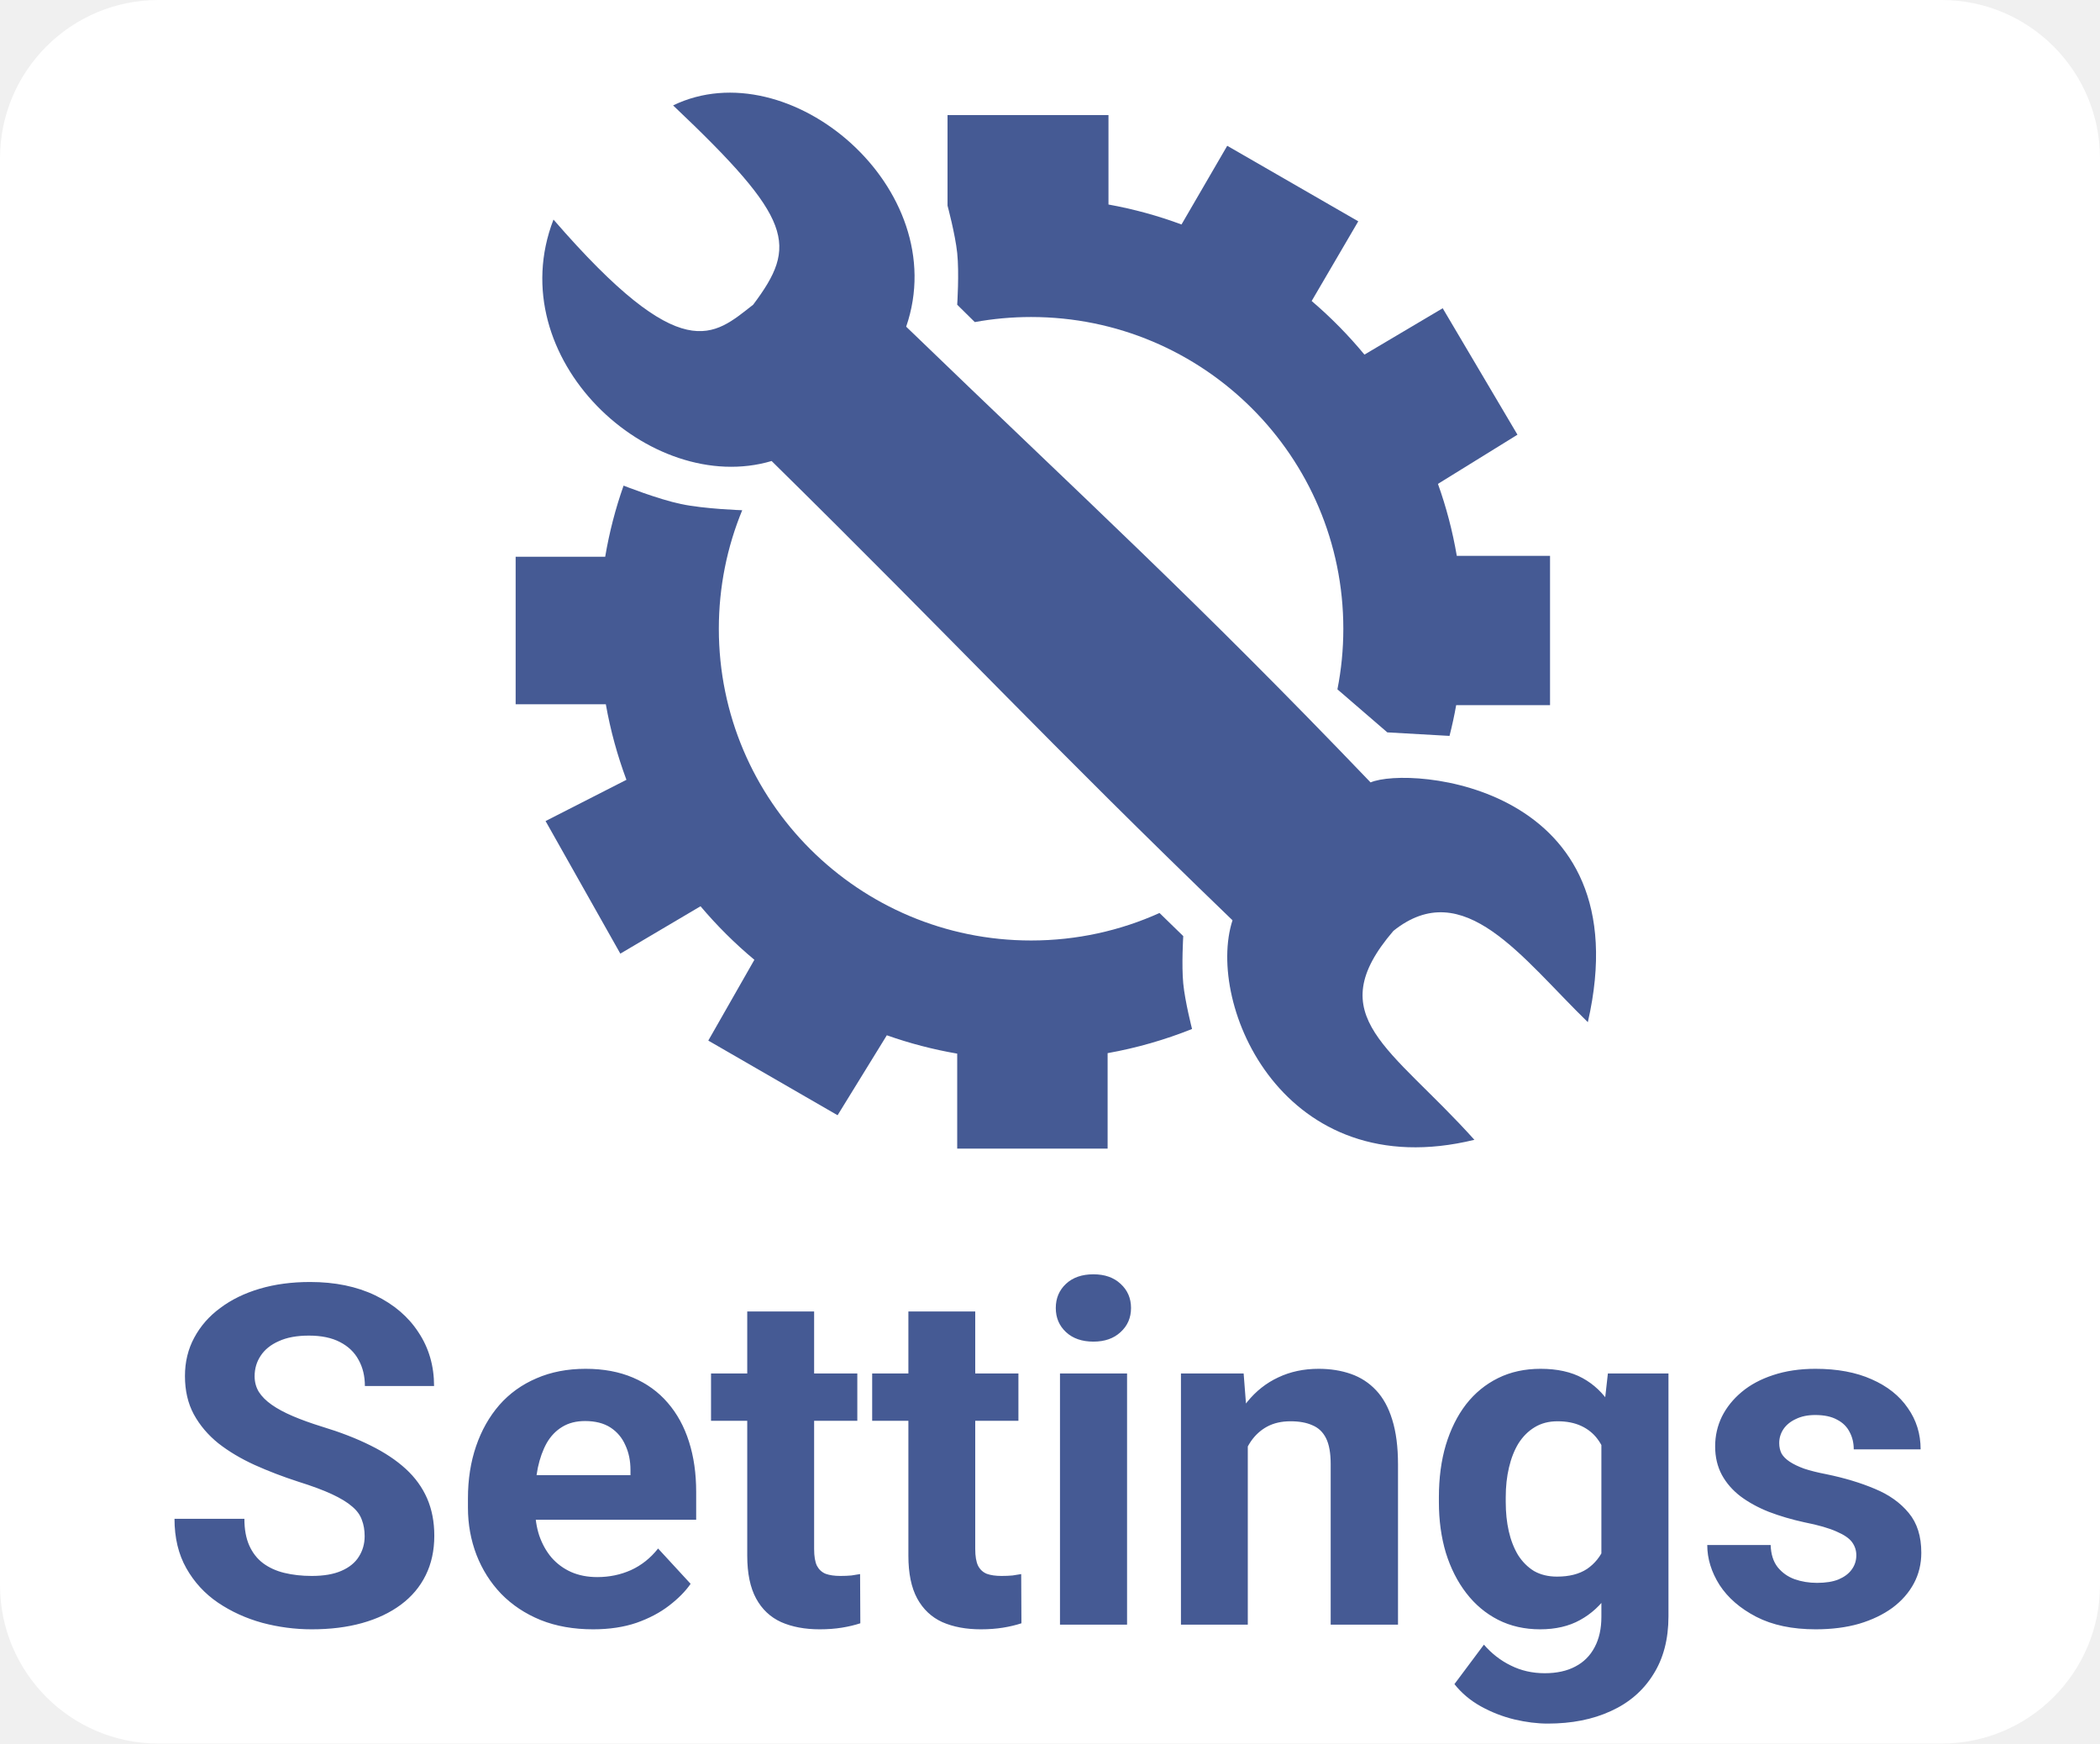
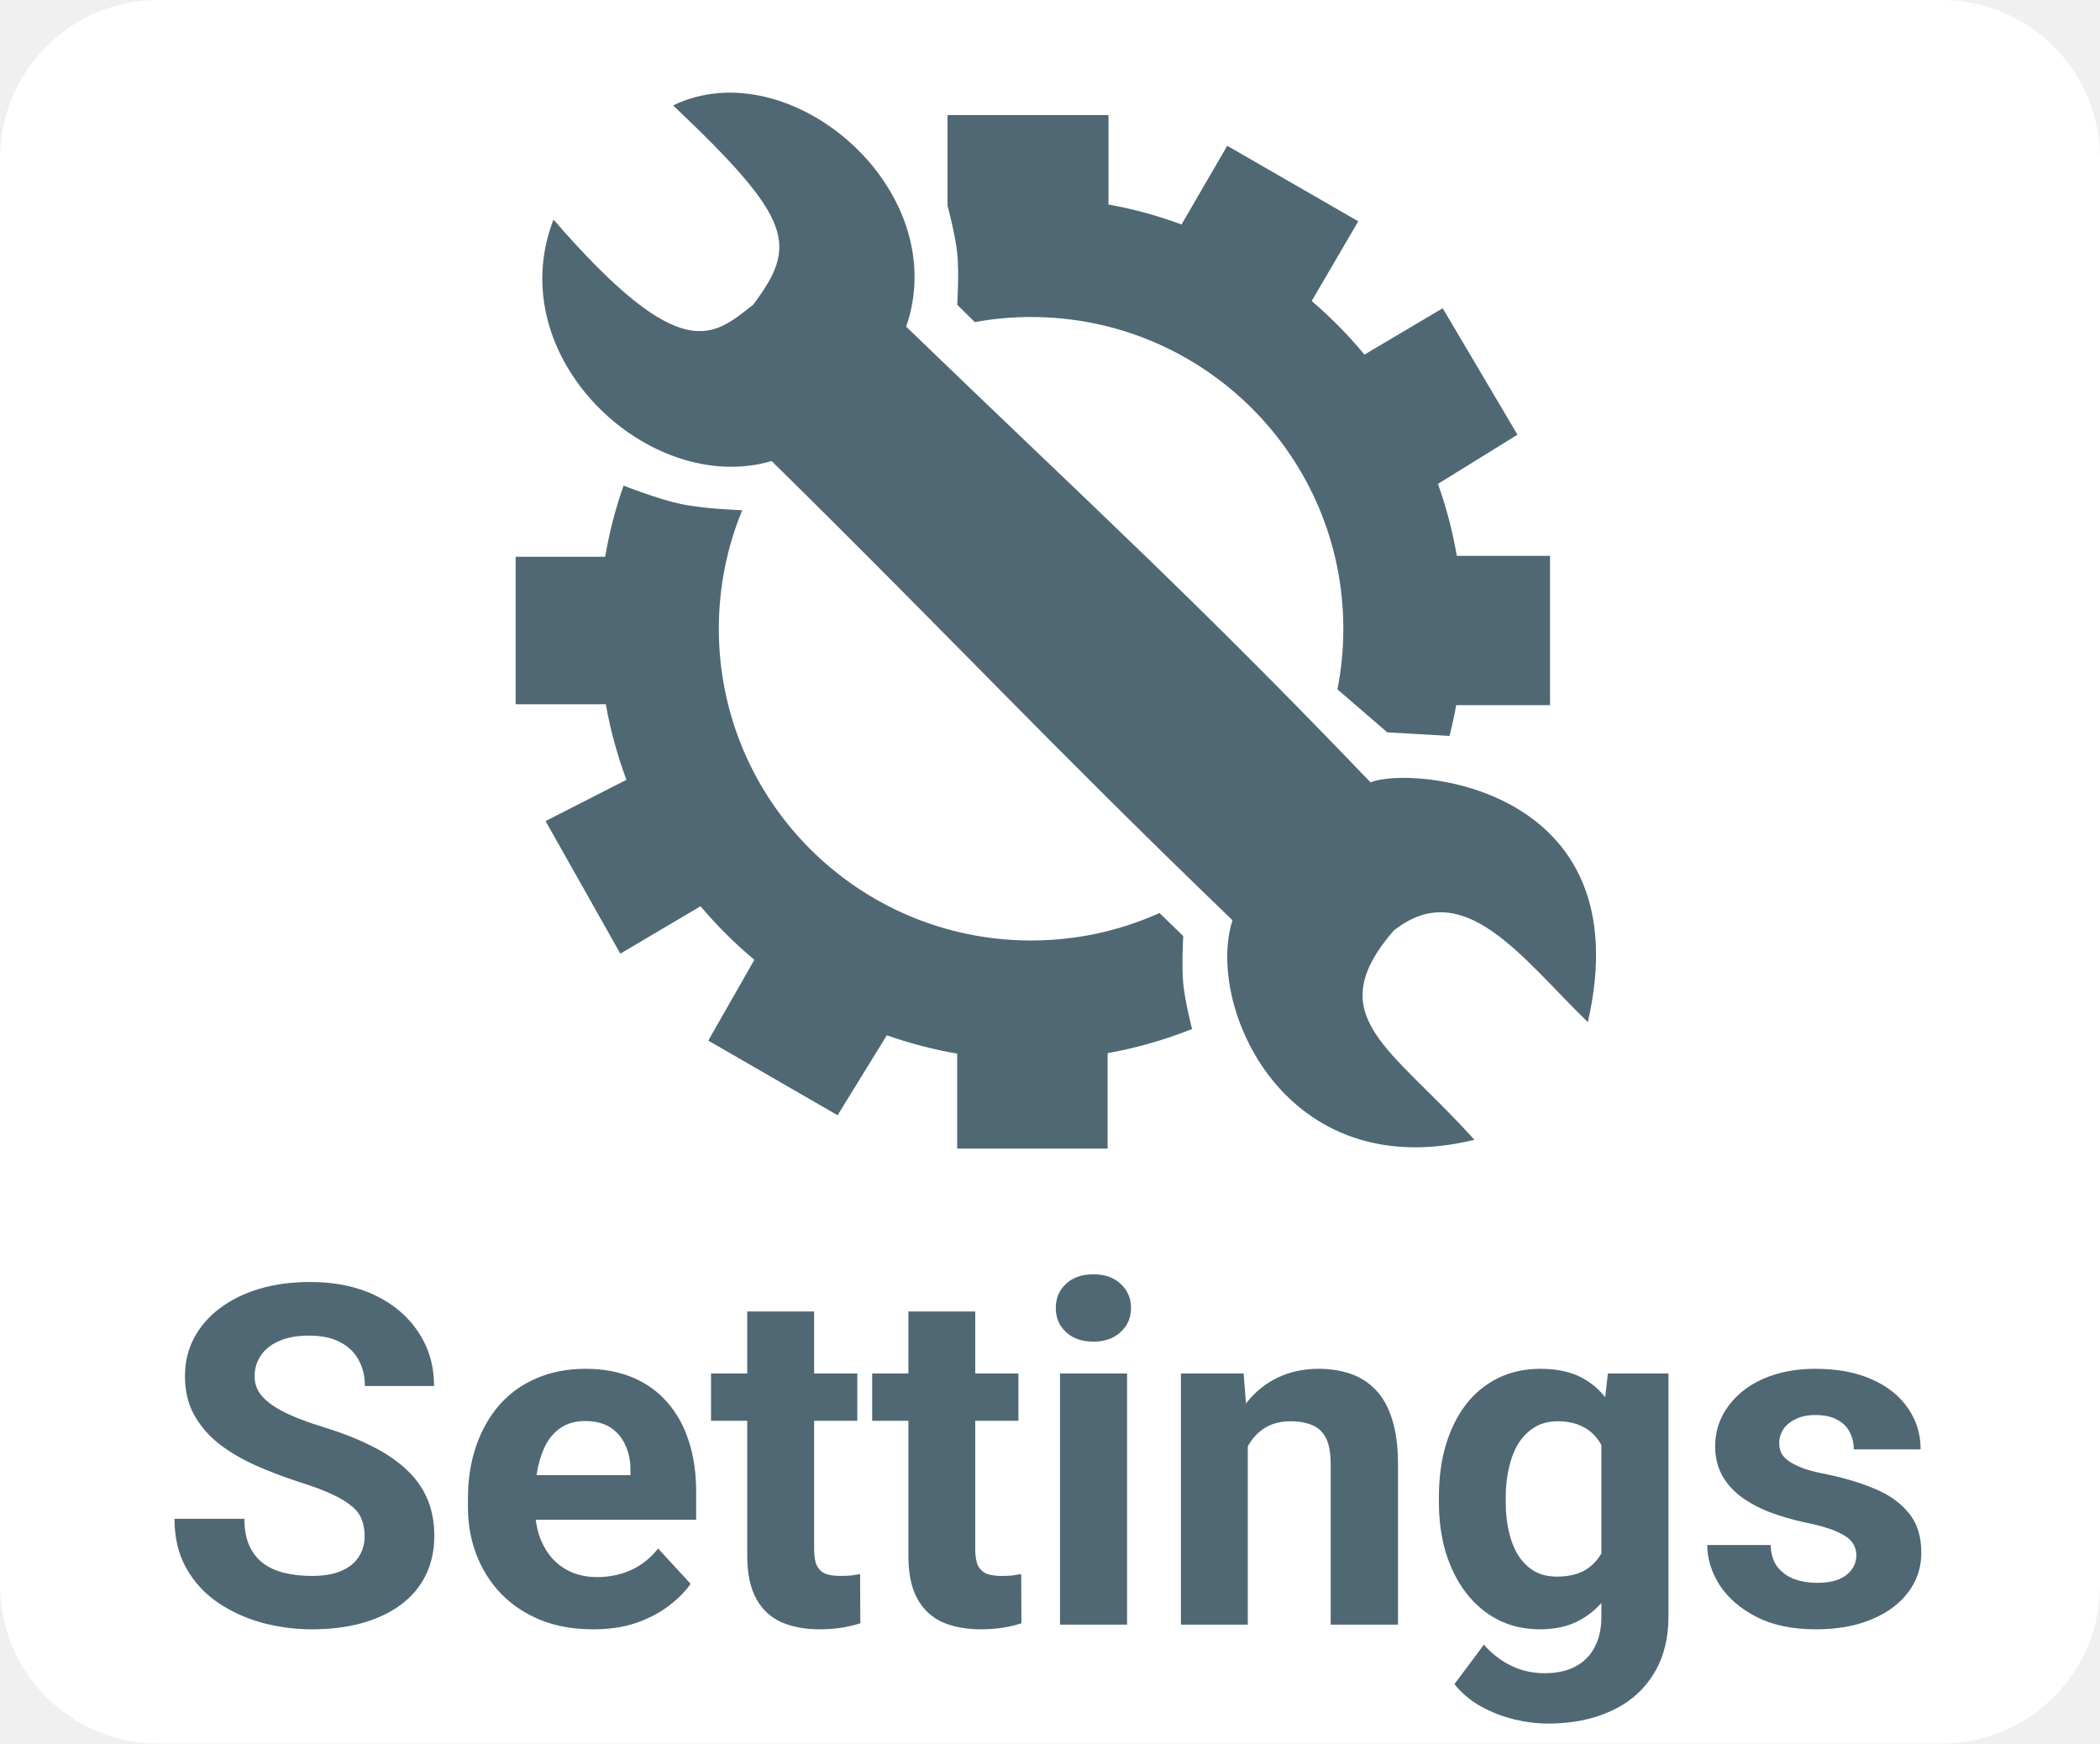
<svg xmlns="http://www.w3.org/2000/svg" width="53" height="44" viewBox="0 0 53 44" fill="none">
  <rect width="53" height="44" rx="4" fill="white" />
-   <path d="M16.988 2.66C20.029 5.541 20.14 6.183 19.008 7.69C18.009 8.466 17.232 9.308 13.969 5.541C12.615 9.042 16.41 12.543 19.474 11.634C24.113 16.2 26.408 18.698 31.106 23.224C30.418 25.352 32.394 29.939 37.211 28.764C35.102 26.415 33.304 25.662 35.168 23.49C36.944 22.072 38.409 24.177 40.074 25.795C41.45 19.789 35.568 19.324 34.591 19.745C30.133 15.093 27.506 12.719 22.87 8.244C24.069 4.765 19.918 1.242 16.988 2.66Z" fill="#455A94" />
-   <path d="M26.023 8C30.375 8 33.903 11.522 33.903 15.867C33.903 16.39 33.852 16.901 33.754 17.396L35.013 18.482L36.583 18.571C36.648 18.316 36.705 18.057 36.751 17.795H39.12V14.028H36.767C36.66 13.402 36.5 12.795 36.291 12.211L38.298 10.97L36.411 7.779L34.436 8.949C34.032 8.46 33.586 8.007 33.104 7.596L34.28 5.585L30.973 3.679L29.819 5.665C29.227 5.445 28.611 5.276 27.976 5.161V2.904H23.914V5.19C23.914 5.19 24.108 5.91 24.158 6.383C24.211 6.89 24.158 7.69 24.158 7.69L24.602 8.128C25.063 8.044 25.538 8 26.023 8Z" fill="#455A94" />
-   <path d="M26.023 23.734C21.67 23.734 18.142 20.212 18.142 15.867C18.142 14.808 18.352 13.798 18.732 12.876C18.732 12.876 17.781 12.845 17.188 12.72C16.605 12.598 15.738 12.255 15.738 12.255C15.534 12.833 15.378 13.432 15.274 14.05H13.014V17.773H15.29C15.406 18.43 15.582 19.067 15.81 19.679L13.769 20.72L15.656 24.066L17.68 22.87C18.093 23.359 18.547 23.811 19.039 24.221L17.876 26.26L21.139 28.144L22.382 26.126C22.953 26.328 23.547 26.484 24.158 26.589V28.986H27.954V26.577C28.693 26.445 29.406 26.239 30.085 25.967C30.085 25.967 29.907 25.274 29.863 24.82C29.818 24.355 29.863 23.623 29.863 23.623L29.264 23.04C28.275 23.486 27.178 23.734 26.023 23.734Z" fill="#455A94" />
-   <path d="M9.203 38.768C9.203 38.615 9.18 38.478 9.133 38.357C9.09 38.232 9.008 38.119 8.887 38.018C8.766 37.912 8.596 37.809 8.377 37.707C8.158 37.605 7.875 37.5 7.527 37.391C7.141 37.266 6.773 37.125 6.426 36.969C6.082 36.812 5.777 36.631 5.512 36.424C5.25 36.213 5.043 35.969 4.891 35.691C4.742 35.414 4.668 35.092 4.668 34.725C4.668 34.369 4.746 34.047 4.902 33.758C5.059 33.465 5.277 33.215 5.559 33.008C5.84 32.797 6.172 32.635 6.555 32.522C6.941 32.408 7.365 32.352 7.826 32.352C8.455 32.352 9.004 32.465 9.473 32.691C9.941 32.918 10.305 33.228 10.562 33.623C10.824 34.018 10.955 34.469 10.955 34.977H9.209C9.209 34.727 9.156 34.508 9.051 34.32C8.949 34.129 8.793 33.978 8.582 33.869C8.375 33.76 8.113 33.705 7.797 33.705C7.492 33.705 7.238 33.752 7.035 33.846C6.832 33.935 6.68 34.059 6.578 34.215C6.477 34.367 6.426 34.539 6.426 34.73C6.426 34.875 6.461 35.006 6.531 35.123C6.605 35.24 6.715 35.35 6.859 35.451C7.004 35.553 7.182 35.648 7.393 35.738C7.604 35.828 7.848 35.916 8.125 36.002C8.59 36.143 8.998 36.301 9.35 36.477C9.705 36.652 10.002 36.85 10.24 37.068C10.479 37.287 10.658 37.535 10.779 37.812C10.9 38.09 10.961 38.404 10.961 38.756C10.961 39.127 10.889 39.459 10.744 39.752C10.6 40.045 10.391 40.293 10.117 40.496C9.844 40.699 9.518 40.853 9.139 40.959C8.76 41.065 8.336 41.117 7.867 41.117C7.445 41.117 7.029 41.062 6.619 40.953C6.209 40.84 5.836 40.67 5.5 40.443C5.168 40.217 4.902 39.928 4.703 39.576C4.504 39.225 4.404 38.809 4.404 38.328H6.168C6.168 38.594 6.209 38.818 6.291 39.002C6.373 39.185 6.488 39.334 6.637 39.447C6.789 39.56 6.969 39.643 7.176 39.693C7.387 39.744 7.617 39.77 7.867 39.77C8.172 39.77 8.422 39.727 8.617 39.641C8.816 39.555 8.963 39.435 9.057 39.283C9.154 39.131 9.203 38.959 9.203 38.768ZM14.969 41.117C14.477 41.117 14.035 41.039 13.645 40.883C13.254 40.723 12.922 40.502 12.648 40.221C12.379 39.94 12.172 39.613 12.027 39.242C11.883 38.867 11.81 38.469 11.81 38.047V37.812C11.81 37.332 11.879 36.893 12.016 36.494C12.152 36.096 12.348 35.75 12.602 35.457C12.859 35.164 13.172 34.94 13.539 34.783C13.906 34.623 14.32 34.543 14.781 34.543C15.23 34.543 15.629 34.617 15.977 34.766C16.324 34.914 16.615 35.125 16.85 35.398C17.088 35.672 17.268 36 17.389 36.383C17.51 36.762 17.57 37.184 17.57 37.648V38.352H12.531V37.227H15.912V37.098C15.912 36.863 15.869 36.654 15.783 36.471C15.701 36.283 15.576 36.135 15.408 36.025C15.24 35.916 15.025 35.861 14.764 35.861C14.541 35.861 14.35 35.91 14.19 36.008C14.029 36.105 13.898 36.242 13.797 36.418C13.699 36.594 13.625 36.801 13.574 37.039C13.527 37.273 13.504 37.531 13.504 37.812V38.047C13.504 38.301 13.539 38.535 13.609 38.75C13.684 38.965 13.787 39.15 13.92 39.307C14.057 39.463 14.221 39.584 14.412 39.67C14.607 39.756 14.828 39.799 15.074 39.799C15.379 39.799 15.662 39.74 15.924 39.623C16.189 39.502 16.418 39.32 16.609 39.078L17.43 39.969C17.297 40.16 17.115 40.344 16.885 40.52C16.658 40.695 16.385 40.84 16.064 40.953C15.744 41.062 15.379 41.117 14.969 41.117ZM21.637 34.66V35.855H17.945V34.66H21.637ZM18.859 33.096H20.547V39.09C20.547 39.273 20.57 39.414 20.617 39.512C20.668 39.609 20.742 39.678 20.84 39.717C20.938 39.752 21.061 39.77 21.209 39.77C21.314 39.77 21.408 39.766 21.49 39.758C21.576 39.746 21.648 39.734 21.707 39.723L21.713 40.965C21.568 41.012 21.412 41.049 21.244 41.076C21.076 41.103 20.891 41.117 20.688 41.117C20.316 41.117 19.992 41.057 19.715 40.935C19.441 40.81 19.23 40.611 19.082 40.338C18.934 40.065 18.859 39.705 18.859 39.26V33.096ZM25.703 34.66V35.855H22.012V34.66H25.703ZM22.926 33.096H24.613V39.09C24.613 39.273 24.637 39.414 24.684 39.512C24.734 39.609 24.809 39.678 24.906 39.717C25.004 39.752 25.127 39.77 25.275 39.77C25.381 39.77 25.475 39.766 25.557 39.758C25.643 39.746 25.715 39.734 25.773 39.723L25.779 40.965C25.635 41.012 25.479 41.049 25.311 41.076C25.143 41.103 24.957 41.117 24.754 41.117C24.383 41.117 24.059 41.057 23.781 40.935C23.508 40.81 23.297 40.611 23.148 40.338C23 40.065 22.926 39.705 22.926 39.26V33.096ZM28.445 34.66V41H26.752V34.66H28.445ZM26.646 33.008C26.646 32.762 26.732 32.559 26.904 32.398C27.076 32.238 27.307 32.158 27.596 32.158C27.881 32.158 28.109 32.238 28.281 32.398C28.457 32.559 28.545 32.762 28.545 33.008C28.545 33.254 28.457 33.457 28.281 33.617C28.109 33.777 27.881 33.857 27.596 33.857C27.307 33.857 27.076 33.777 26.904 33.617C26.732 33.457 26.646 33.254 26.646 33.008ZM31.492 36.014V41H29.805V34.66H31.387L31.492 36.014ZM31.246 37.607H30.789C30.789 37.139 30.85 36.717 30.971 36.342C31.092 35.963 31.262 35.641 31.48 35.375C31.699 35.105 31.959 34.9 32.26 34.76C32.565 34.615 32.904 34.543 33.279 34.543C33.576 34.543 33.848 34.586 34.094 34.672C34.34 34.758 34.551 34.895 34.727 35.082C34.906 35.27 35.043 35.518 35.137 35.826C35.234 36.135 35.283 36.512 35.283 36.957V41H33.584V36.951C33.584 36.67 33.545 36.451 33.467 36.295C33.389 36.139 33.273 36.029 33.121 35.967C32.973 35.9 32.789 35.867 32.57 35.867C32.344 35.867 32.147 35.912 31.979 36.002C31.814 36.092 31.678 36.217 31.568 36.377C31.463 36.533 31.383 36.717 31.328 36.928C31.273 37.139 31.246 37.365 31.246 37.607ZM40.58 34.66H42.109V40.789C42.109 41.367 41.98 41.857 41.723 42.26C41.469 42.666 41.113 42.973 40.656 43.18C40.199 43.391 39.668 43.496 39.062 43.496C38.797 43.496 38.516 43.461 38.219 43.391C37.926 43.32 37.645 43.211 37.375 43.062C37.109 42.914 36.887 42.727 36.707 42.5L37.451 41.504C37.647 41.73 37.873 41.906 38.131 42.031C38.389 42.16 38.674 42.225 38.986 42.225C39.291 42.225 39.549 42.168 39.76 42.055C39.971 41.945 40.133 41.783 40.246 41.568C40.359 41.357 40.416 41.102 40.416 40.801V36.125L40.58 34.66ZM36.315 37.906V37.783C36.315 37.299 36.373 36.859 36.49 36.465C36.611 36.066 36.781 35.725 37 35.44C37.223 35.154 37.492 34.934 37.809 34.777C38.125 34.621 38.482 34.543 38.881 34.543C39.303 34.543 39.656 34.621 39.941 34.777C40.227 34.934 40.461 35.156 40.645 35.445C40.828 35.73 40.971 36.068 41.072 36.459C41.178 36.846 41.26 37.27 41.318 37.73V38C41.26 38.441 41.172 38.852 41.055 39.23C40.938 39.609 40.783 39.941 40.592 40.227C40.4 40.508 40.162 40.727 39.877 40.883C39.596 41.039 39.26 41.117 38.869 41.117C38.478 41.117 38.125 41.037 37.809 40.877C37.496 40.717 37.228 40.492 37.006 40.203C36.783 39.914 36.611 39.574 36.49 39.184C36.373 38.793 36.315 38.367 36.315 37.906ZM38.002 37.783V37.906C38.002 38.168 38.027 38.412 38.078 38.639C38.129 38.865 38.207 39.066 38.312 39.242C38.422 39.414 38.557 39.549 38.717 39.647C38.881 39.74 39.074 39.787 39.297 39.787C39.605 39.787 39.857 39.723 40.053 39.594C40.248 39.461 40.395 39.279 40.492 39.049C40.59 38.818 40.647 38.553 40.662 38.252V37.484C40.654 37.238 40.621 37.018 40.562 36.822C40.504 36.623 40.422 36.453 40.316 36.312C40.211 36.172 40.074 36.062 39.906 35.984C39.738 35.906 39.539 35.867 39.309 35.867C39.086 35.867 38.893 35.918 38.728 36.02C38.568 36.117 38.434 36.252 38.324 36.424C38.219 36.596 38.139 36.799 38.084 37.033C38.029 37.264 38.002 37.514 38.002 37.783ZM46.85 39.248C46.85 39.127 46.815 39.018 46.744 38.92C46.674 38.822 46.543 38.732 46.352 38.65C46.164 38.565 45.893 38.486 45.537 38.416C45.217 38.346 44.918 38.258 44.641 38.152C44.367 38.043 44.129 37.912 43.926 37.76C43.727 37.607 43.57 37.428 43.457 37.221C43.344 37.01 43.287 36.77 43.287 36.5C43.287 36.234 43.344 35.984 43.457 35.75C43.574 35.516 43.74 35.309 43.955 35.129C44.174 34.945 44.44 34.803 44.752 34.701C45.068 34.596 45.424 34.543 45.818 34.543C46.369 34.543 46.842 34.631 47.236 34.807C47.635 34.982 47.94 35.225 48.15 35.533C48.365 35.838 48.473 36.185 48.473 36.576H46.785C46.785 36.412 46.75 36.266 46.68 36.137C46.613 36.004 46.508 35.9 46.363 35.826C46.223 35.748 46.039 35.709 45.812 35.709C45.625 35.709 45.463 35.742 45.326 35.809C45.19 35.871 45.084 35.957 45.01 36.066C44.94 36.172 44.904 36.289 44.904 36.418C44.904 36.516 44.924 36.603 44.963 36.682C45.006 36.756 45.074 36.824 45.168 36.887C45.262 36.949 45.383 37.008 45.531 37.062C45.684 37.113 45.871 37.16 46.094 37.203C46.551 37.297 46.959 37.42 47.318 37.572C47.678 37.721 47.963 37.924 48.174 38.182C48.385 38.435 48.49 38.77 48.49 39.184C48.49 39.465 48.428 39.723 48.303 39.957C48.178 40.191 47.998 40.397 47.764 40.572C47.529 40.744 47.248 40.879 46.92 40.977C46.596 41.07 46.23 41.117 45.824 41.117C45.234 41.117 44.734 41.012 44.324 40.801C43.918 40.59 43.609 40.322 43.398 39.998C43.191 39.67 43.088 39.334 43.088 38.99H44.688C44.695 39.221 44.754 39.406 44.863 39.547C44.977 39.688 45.119 39.789 45.291 39.852C45.467 39.914 45.656 39.945 45.859 39.945C46.078 39.945 46.26 39.916 46.404 39.857C46.549 39.795 46.658 39.713 46.732 39.611C46.81 39.506 46.85 39.385 46.85 39.248Z" fill="#455A94" />
+   <path d="M16.988 2.66C20.029 5.541 20.14 6.183 19.008 7.69C18.009 8.466 17.232 9.308 13.969 5.541C12.615 9.042 16.41 12.543 19.474 11.634C24.113 16.2 26.408 18.698 31.106 23.224C30.418 25.352 32.394 29.939 37.211 28.764C35.102 26.415 33.304 25.662 35.168 23.49C36.944 22.072 38.409 24.177 40.074 25.795C41.45 19.789 35.568 19.324 34.591 19.745C30.133 15.093 27.506 12.719 22.87 8.244C24.069 4.765 19.918 1.242 16.988 2.66Z" fill="#4F6874" />
+   <path d="M26.023 8C30.375 8 33.903 11.522 33.903 15.867C33.903 16.39 33.852 16.901 33.754 17.396L35.013 18.482L36.583 18.571C36.648 18.316 36.705 18.057 36.751 17.795H39.12V14.028H36.767C36.66 13.402 36.5 12.795 36.291 12.211L38.298 10.97L36.411 7.779L34.436 8.949C34.032 8.46 33.586 8.007 33.104 7.596L34.28 5.585L30.973 3.679L29.819 5.665C29.227 5.445 28.611 5.276 27.976 5.161V2.904H23.914V5.19C23.914 5.19 24.108 5.91 24.158 6.383C24.211 6.89 24.158 7.69 24.158 7.69L24.602 8.128C25.063 8.044 25.538 8 26.023 8Z" fill="#4F6874" />
+   <path d="M26.023 23.734C21.67 23.734 18.142 20.212 18.142 15.867C18.142 14.808 18.352 13.798 18.732 12.876C18.732 12.876 17.781 12.845 17.188 12.72C16.605 12.598 15.738 12.255 15.738 12.255C15.534 12.833 15.378 13.432 15.274 14.05H13.014V17.773H15.29C15.406 18.43 15.582 19.067 15.81 19.679L13.769 20.72L15.656 24.066L17.68 22.87C18.093 23.359 18.547 23.811 19.039 24.221L17.876 26.26L21.139 28.144L22.382 26.126C22.953 26.328 23.547 26.484 24.158 26.589V28.986H27.954V26.577C28.693 26.445 29.406 26.239 30.085 25.967C30.085 25.967 29.907 25.274 29.863 24.82C29.818 24.355 29.863 23.623 29.863 23.623L29.264 23.04C28.275 23.486 27.178 23.734 26.023 23.734Z" fill="#4F6874" />
+   <path d="M9.203 38.768C9.203 38.615 9.18 38.478 9.133 38.357C9.09 38.232 9.008 38.119 8.887 38.018C8.766 37.912 8.596 37.809 8.377 37.707C8.158 37.605 7.875 37.5 7.527 37.391C7.141 37.266 6.773 37.125 6.426 36.969C6.082 36.812 5.777 36.631 5.512 36.424C5.25 36.213 5.043 35.969 4.891 35.691C4.742 35.414 4.668 35.092 4.668 34.725C4.668 34.369 4.746 34.047 4.902 33.758C5.059 33.465 5.277 33.215 5.559 33.008C5.84 32.797 6.172 32.635 6.555 32.522C6.941 32.408 7.365 32.352 7.826 32.352C8.455 32.352 9.004 32.465 9.473 32.691C9.941 32.918 10.305 33.228 10.562 33.623C10.824 34.018 10.955 34.469 10.955 34.977H9.209C9.209 34.727 9.156 34.508 9.051 34.32C8.949 34.129 8.793 33.978 8.582 33.869C8.375 33.76 8.113 33.705 7.797 33.705C7.492 33.705 7.238 33.752 7.035 33.846C6.832 33.935 6.68 34.059 6.578 34.215C6.477 34.367 6.426 34.539 6.426 34.73C6.426 34.875 6.461 35.006 6.531 35.123C6.605 35.24 6.715 35.35 6.859 35.451C7.004 35.553 7.182 35.648 7.393 35.738C7.604 35.828 7.848 35.916 8.125 36.002C8.59 36.143 8.998 36.301 9.35 36.477C9.705 36.652 10.002 36.85 10.24 37.068C10.479 37.287 10.658 37.535 10.779 37.812C10.9 38.09 10.961 38.404 10.961 38.756C10.961 39.127 10.889 39.459 10.744 39.752C10.6 40.045 10.391 40.293 10.117 40.496C9.844 40.699 9.518 40.853 9.139 40.959C8.76 41.065 8.336 41.117 7.867 41.117C7.445 41.117 7.029 41.062 6.619 40.953C6.209 40.84 5.836 40.67 5.5 40.443C5.168 40.217 4.902 39.928 4.703 39.576C4.504 39.225 4.404 38.809 4.404 38.328H6.168C6.168 38.594 6.209 38.818 6.291 39.002C6.373 39.185 6.488 39.334 6.637 39.447C6.789 39.56 6.969 39.643 7.176 39.693C7.387 39.744 7.617 39.77 7.867 39.77C8.172 39.77 8.422 39.727 8.617 39.641C8.816 39.555 8.963 39.435 9.057 39.283C9.154 39.131 9.203 38.959 9.203 38.768ZM14.969 41.117C14.477 41.117 14.035 41.039 13.645 40.883C13.254 40.723 12.922 40.502 12.648 40.221C12.379 39.94 12.172 39.613 12.027 39.242C11.883 38.867 11.81 38.469 11.81 38.047V37.812C11.81 37.332 11.879 36.893 12.016 36.494C12.152 36.096 12.348 35.75 12.602 35.457C12.859 35.164 13.172 34.94 13.539 34.783C13.906 34.623 14.32 34.543 14.781 34.543C15.23 34.543 15.629 34.617 15.977 34.766C16.324 34.914 16.615 35.125 16.85 35.398C17.088 35.672 17.268 36 17.389 36.383C17.51 36.762 17.57 37.184 17.57 37.648V38.352H12.531V37.227H15.912V37.098C15.912 36.863 15.869 36.654 15.783 36.471C15.701 36.283 15.576 36.135 15.408 36.025C15.24 35.916 15.025 35.861 14.764 35.861C14.541 35.861 14.35 35.91 14.19 36.008C14.029 36.105 13.898 36.242 13.797 36.418C13.699 36.594 13.625 36.801 13.574 37.039C13.527 37.273 13.504 37.531 13.504 37.812V38.047C13.504 38.301 13.539 38.535 13.609 38.75C13.684 38.965 13.787 39.15 13.92 39.307C14.057 39.463 14.221 39.584 14.412 39.67C14.607 39.756 14.828 39.799 15.074 39.799C15.379 39.799 15.662 39.74 15.924 39.623C16.189 39.502 16.418 39.32 16.609 39.078L17.43 39.969C17.297 40.16 17.115 40.344 16.885 40.52C16.658 40.695 16.385 40.84 16.064 40.953C15.744 41.062 15.379 41.117 14.969 41.117ZM21.637 34.66V35.855H17.945V34.66H21.637ZM18.859 33.096H20.547V39.09C20.547 39.273 20.57 39.414 20.617 39.512C20.668 39.609 20.742 39.678 20.84 39.717C20.938 39.752 21.061 39.77 21.209 39.77C21.314 39.77 21.408 39.766 21.49 39.758C21.576 39.746 21.648 39.734 21.707 39.723L21.713 40.965C21.568 41.012 21.412 41.049 21.244 41.076C21.076 41.103 20.891 41.117 20.688 41.117C20.316 41.117 19.992 41.057 19.715 40.935C19.441 40.81 19.23 40.611 19.082 40.338C18.934 40.065 18.859 39.705 18.859 39.26V33.096ZM25.703 34.66V35.855H22.012V34.66H25.703ZM22.926 33.096H24.613V39.09C24.613 39.273 24.637 39.414 24.684 39.512C24.734 39.609 24.809 39.678 24.906 39.717C25.004 39.752 25.127 39.77 25.275 39.77C25.381 39.77 25.475 39.766 25.557 39.758C25.643 39.746 25.715 39.734 25.773 39.723L25.779 40.965C25.635 41.012 25.479 41.049 25.311 41.076C25.143 41.103 24.957 41.117 24.754 41.117C24.383 41.117 24.059 41.057 23.781 40.935C23.508 40.81 23.297 40.611 23.148 40.338C23 40.065 22.926 39.705 22.926 39.26V33.096ZM28.445 34.66V41H26.752V34.66H28.445ZM26.646 33.008C26.646 32.762 26.732 32.559 26.904 32.398C27.076 32.238 27.307 32.158 27.596 32.158C27.881 32.158 28.109 32.238 28.281 32.398C28.457 32.559 28.545 32.762 28.545 33.008C28.545 33.254 28.457 33.457 28.281 33.617C28.109 33.777 27.881 33.857 27.596 33.857C27.307 33.857 27.076 33.777 26.904 33.617C26.732 33.457 26.646 33.254 26.646 33.008ZM31.492 36.014V41H29.805V34.66H31.387L31.492 36.014ZM31.246 37.607H30.789C30.789 37.139 30.85 36.717 30.971 36.342C31.092 35.963 31.262 35.641 31.48 35.375C31.699 35.105 31.959 34.9 32.26 34.76C32.565 34.615 32.904 34.543 33.279 34.543C33.576 34.543 33.848 34.586 34.094 34.672C34.34 34.758 34.551 34.895 34.727 35.082C34.906 35.27 35.043 35.518 35.137 35.826C35.234 36.135 35.283 36.512 35.283 36.957V41H33.584V36.951C33.584 36.67 33.545 36.451 33.467 36.295C33.389 36.139 33.273 36.029 33.121 35.967C32.973 35.9 32.789 35.867 32.57 35.867C32.344 35.867 32.147 35.912 31.979 36.002C31.814 36.092 31.678 36.217 31.568 36.377C31.463 36.533 31.383 36.717 31.328 36.928C31.273 37.139 31.246 37.365 31.246 37.607ZM40.58 34.66H42.109V40.789C42.109 41.367 41.98 41.857 41.723 42.26C41.469 42.666 41.113 42.973 40.656 43.18C40.199 43.391 39.668 43.496 39.062 43.496C38.797 43.496 38.516 43.461 38.219 43.391C37.926 43.32 37.645 43.211 37.375 43.062C37.109 42.914 36.887 42.727 36.707 42.5L37.451 41.504C37.647 41.73 37.873 41.906 38.131 42.031C38.389 42.16 38.674 42.225 38.986 42.225C39.291 42.225 39.549 42.168 39.76 42.055C39.971 41.945 40.133 41.783 40.246 41.568C40.359 41.357 40.416 41.102 40.416 40.801V36.125L40.58 34.66ZM36.315 37.906V37.783C36.315 37.299 36.373 36.859 36.49 36.465C36.611 36.066 36.781 35.725 37 35.44C37.223 35.154 37.492 34.934 37.809 34.777C38.125 34.621 38.482 34.543 38.881 34.543C39.303 34.543 39.656 34.621 39.941 34.777C40.227 34.934 40.461 35.156 40.645 35.445C40.828 35.73 40.971 36.068 41.072 36.459C41.178 36.846 41.26 37.27 41.318 37.73V38C41.26 38.441 41.172 38.852 41.055 39.23C40.938 39.609 40.783 39.941 40.592 40.227C40.4 40.508 40.162 40.727 39.877 40.883C39.596 41.039 39.26 41.117 38.869 41.117C38.478 41.117 38.125 41.037 37.809 40.877C37.496 40.717 37.228 40.492 37.006 40.203C36.783 39.914 36.611 39.574 36.49 39.184C36.373 38.793 36.315 38.367 36.315 37.906ZM38.002 37.783V37.906C38.002 38.168 38.027 38.412 38.078 38.639C38.129 38.865 38.207 39.066 38.312 39.242C38.422 39.414 38.557 39.549 38.717 39.647C38.881 39.74 39.074 39.787 39.297 39.787C39.605 39.787 39.857 39.723 40.053 39.594C40.248 39.461 40.395 39.279 40.492 39.049C40.59 38.818 40.647 38.553 40.662 38.252V37.484C40.654 37.238 40.621 37.018 40.562 36.822C40.504 36.623 40.422 36.453 40.316 36.312C40.211 36.172 40.074 36.062 39.906 35.984C39.738 35.906 39.539 35.867 39.309 35.867C39.086 35.867 38.893 35.918 38.728 36.02C38.568 36.117 38.434 36.252 38.324 36.424C38.219 36.596 38.139 36.799 38.084 37.033C38.029 37.264 38.002 37.514 38.002 37.783ZM46.85 39.248C46.85 39.127 46.815 39.018 46.744 38.92C46.674 38.822 46.543 38.732 46.352 38.65C46.164 38.565 45.893 38.486 45.537 38.416C45.217 38.346 44.918 38.258 44.641 38.152C44.367 38.043 44.129 37.912 43.926 37.76C43.727 37.607 43.57 37.428 43.457 37.221C43.344 37.01 43.287 36.77 43.287 36.5C43.287 36.234 43.344 35.984 43.457 35.75C43.574 35.516 43.74 35.309 43.955 35.129C44.174 34.945 44.44 34.803 44.752 34.701C45.068 34.596 45.424 34.543 45.818 34.543C46.369 34.543 46.842 34.631 47.236 34.807C47.635 34.982 47.94 35.225 48.15 35.533C48.365 35.838 48.473 36.185 48.473 36.576H46.785C46.785 36.412 46.75 36.266 46.68 36.137C46.613 36.004 46.508 35.9 46.363 35.826C46.223 35.748 46.039 35.709 45.812 35.709C45.625 35.709 45.463 35.742 45.326 35.809C45.19 35.871 45.084 35.957 45.01 36.066C44.94 36.172 44.904 36.289 44.904 36.418C44.904 36.516 44.924 36.603 44.963 36.682C45.006 36.756 45.074 36.824 45.168 36.887C45.262 36.949 45.383 37.008 45.531 37.062C45.684 37.113 45.871 37.16 46.094 37.203C46.551 37.297 46.959 37.42 47.318 37.572C47.678 37.721 47.963 37.924 48.174 38.182C48.385 38.435 48.49 38.77 48.49 39.184C48.49 39.465 48.428 39.723 48.303 39.957C48.178 40.191 47.998 40.397 47.764 40.572C47.529 40.744 47.248 40.879 46.92 40.977C46.596 41.07 46.23 41.117 45.824 41.117C45.234 41.117 44.734 41.012 44.324 40.801C43.918 40.59 43.609 40.322 43.398 39.998C43.191 39.67 43.088 39.334 43.088 38.99H44.688C44.695 39.221 44.754 39.406 44.863 39.547C44.977 39.688 45.119 39.789 45.291 39.852C45.467 39.914 45.656 39.945 45.859 39.945C46.078 39.945 46.26 39.916 46.404 39.857C46.549 39.795 46.658 39.713 46.732 39.611C46.81 39.506 46.85 39.385 46.85 39.248Z" fill="#4F6874" />
</svg>
